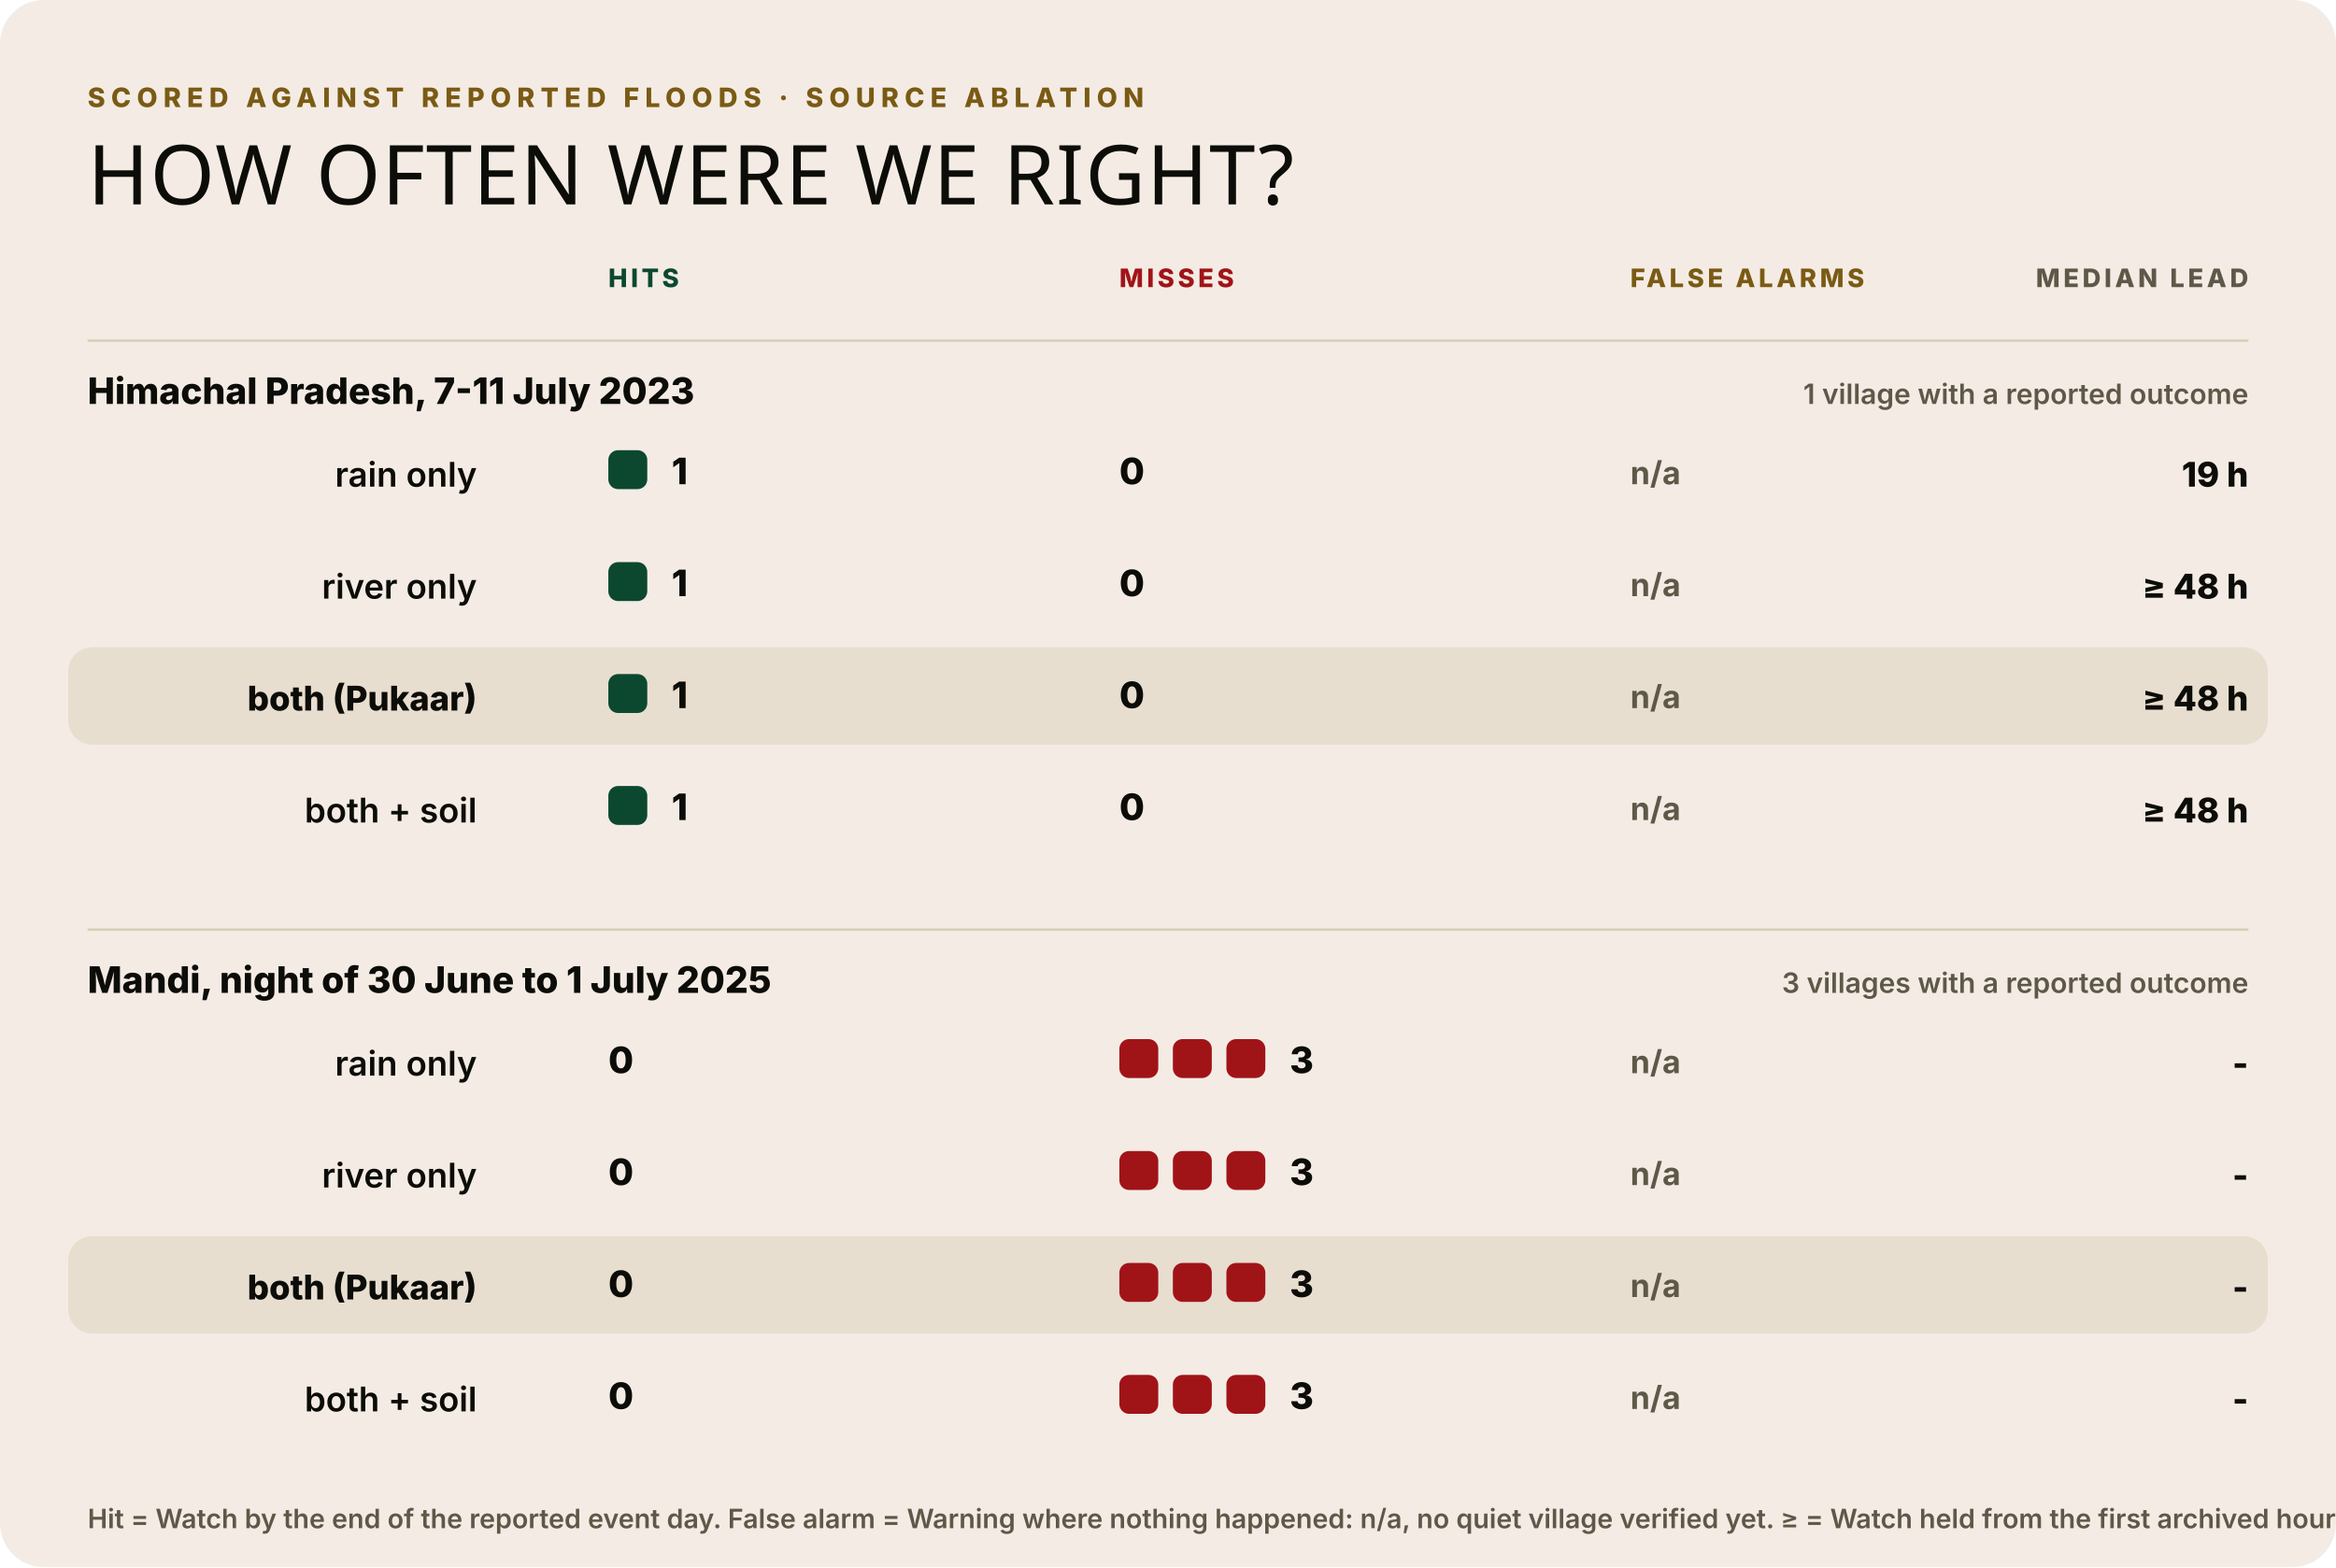
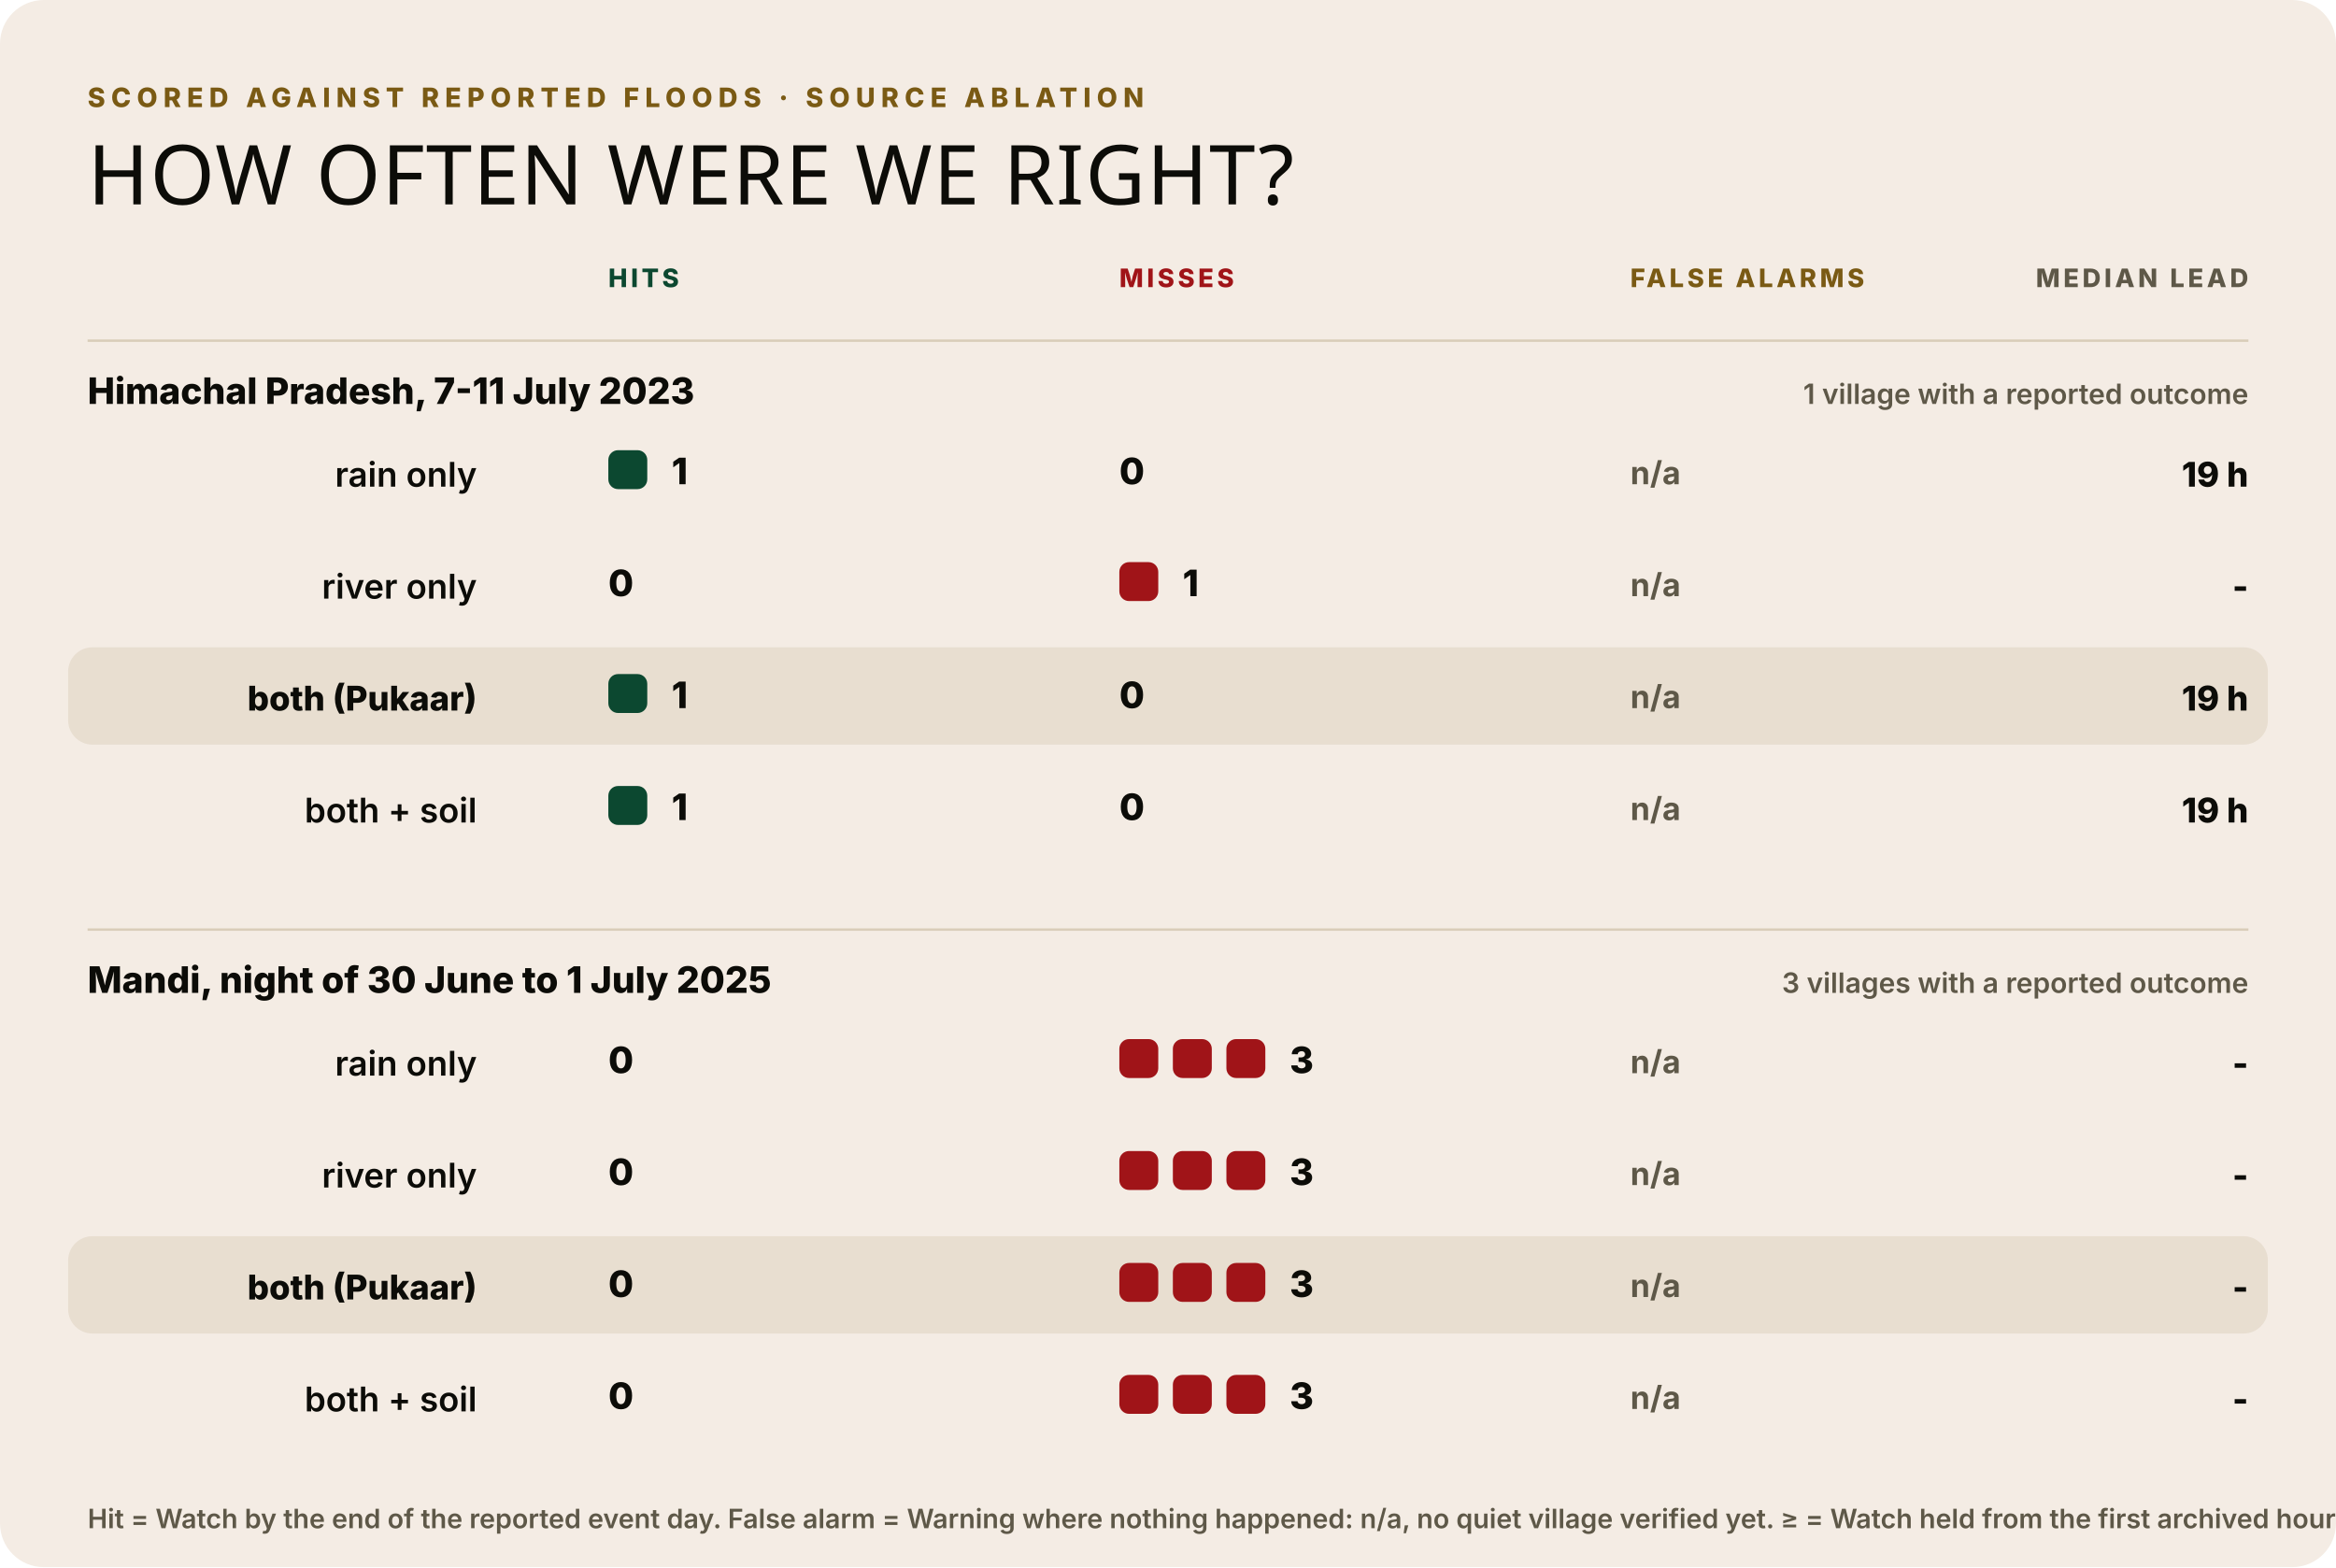
<svg xmlns="http://www.w3.org/2000/svg" viewBox="0 0 960 644" width="960" height="644" role="img">
  <rect width="960" height="644" rx="18" fill="#f4ece4" />
  <text x="36.0" y="44.0" font-family="Inter, 'Segoe UI', Helvetica, Arial, sans-serif" font-size="11" font-weight="800" fill="#7a5a14" text-anchor="start" letter-spacing="2.4">SCORED AGAINST REPORTED FLOODS · SOURCE ABLATION</text>
  <text x="36.0" y="84.0" font-family="Anton, 'Bebas Neue', Impact, 'Arial Narrow', sans-serif" font-size="34" font-weight="400" fill="#0c0c08" text-anchor="start" letter-spacing="0.5">HOW OFTEN WERE WE RIGHT?</text>
  <text x="250.0" y="118.0" font-family="Inter, 'Segoe UI', Helvetica, Arial, sans-serif" font-size="10.5" font-weight="800" fill="#0c4830" text-anchor="start" letter-spacing="1.4">HITS</text>
  <text x="460.0" y="118.0" font-family="Inter, 'Segoe UI', Helvetica, Arial, sans-serif" font-size="10.5" font-weight="800" fill="#a01418" text-anchor="start" letter-spacing="1.4">MISSES</text>
  <text x="670.0" y="118.0" font-family="Inter, 'Segoe UI', Helvetica, Arial, sans-serif" font-size="10.5" font-weight="800" fill="#7a5a14" text-anchor="start" letter-spacing="1.4">FALSE ALARMS</text>
  <text x="924.0" y="118.0" font-family="Inter, 'Segoe UI', Helvetica, Arial, sans-serif" font-size="10.5" font-weight="800" fill="#5e5848" text-anchor="end" letter-spacing="1.4">MEDIAN LEAD</text>
  <line x1="36" x2="924" y1="140" y2="140" stroke="#d9cdb9" />
  <text x="36.0" y="166.0" font-family="Inter, 'Segoe UI', Helvetica, Arial, sans-serif" font-size="15" font-weight="800" fill="#0c0c08" text-anchor="start">Himachal Pradesh, 7-11 July 2023</text>
  <text x="924.0" y="166.0" font-family="Inter, 'Segoe UI', Helvetica, Arial, sans-serif" font-size="11.5" font-weight="600" fill="#5e5848" text-anchor="end">1 village with a reported outcome</text>
  <text x="196.0" y="200.0" font-family="Inter, 'Segoe UI', Helvetica, Arial, sans-serif" font-size="14" font-weight="600" fill="#0c0c08" text-anchor="end">rain only</text>
  <rect x="250.0" y="185" width="16" height="16" rx="4" fill="#0c4830" />
  <text x="276.0" y="199.0" font-family="Inter, 'Segoe UI', Helvetica, Arial, sans-serif" font-size="15" font-weight="800" fill="#0c0c08" text-anchor="start">1</text>
  <text x="460.0" y="199.0" font-family="Inter, 'Segoe UI', Helvetica, Arial, sans-serif" font-size="15" font-weight="800" fill="#0c0c08" text-anchor="start">0</text>
  <text x="670.0" y="199.0" font-family="Inter, 'Segoe UI', Helvetica, Arial, sans-serif" font-size="13" font-weight="700" fill="#5e5848" text-anchor="start">n/a</text>
  <text x="924.0" y="200.0" font-family="Inter, 'Segoe UI', Helvetica, Arial, sans-serif" font-size="14" font-weight="800" fill="#0c0c08" text-anchor="end">19 h</text>
  <text x="196.0" y="246.0" font-family="Inter, 'Segoe UI', Helvetica, Arial, sans-serif" font-size="14" font-weight="600" fill="#0c0c08" text-anchor="end">river only</text>
-   <rect x="250.0" y="231" width="16" height="16" rx="4" fill="#0c4830" />
-   <text x="276.0" y="245.0" font-family="Inter, 'Segoe UI', Helvetica, Arial, sans-serif" font-size="15" font-weight="800" fill="#0c0c08" text-anchor="start">1</text>
-   <text x="460.0" y="245.0" font-family="Inter, 'Segoe UI', Helvetica, Arial, sans-serif" font-size="15" font-weight="800" fill="#0c0c08" text-anchor="start">0</text>
+   <text x="250.0" y="245.0" font-family="Inter, 'Segoe UI', Helvetica, Arial, sans-serif" font-size="15" font-weight="800" fill="#0c0c08" text-anchor="start">0</text>
+   <rect x="460.0" y="231" width="16" height="16" rx="4" fill="#a01418" />
+   <text x="486.0" y="245.0" font-family="Inter, 'Segoe UI', Helvetica, Arial, sans-serif" font-size="15" font-weight="800" fill="#0c0c08" text-anchor="start">1</text>
  <text x="670.0" y="245.0" font-family="Inter, 'Segoe UI', Helvetica, Arial, sans-serif" font-size="13" font-weight="700" fill="#5e5848" text-anchor="start">n/a</text>
-   <text x="924.0" y="246.0" font-family="Inter, 'Segoe UI', Helvetica, Arial, sans-serif" font-size="14" font-weight="800" fill="#0c0c08" text-anchor="end">≥ 48 h</text>
+   <text x="924.0" y="246.0" font-family="Inter, 'Segoe UI', Helvetica, Arial, sans-serif" font-size="14" font-weight="800" fill="#0c0c08" text-anchor="end">-</text>
  <rect x="28" y="266" width="904" height="40" rx="10" fill="#d9cdb9" fill-opacity="0.45" />
  <text x="196.0" y="292.0" font-family="Inter, 'Segoe UI', Helvetica, Arial, sans-serif" font-size="14" font-weight="800" fill="#0c0c08" text-anchor="end">both (Pukaar)</text>
  <rect x="250.0" y="277" width="16" height="16" rx="4" fill="#0c4830" />
  <text x="276.0" y="291.0" font-family="Inter, 'Segoe UI', Helvetica, Arial, sans-serif" font-size="15" font-weight="800" fill="#0c0c08" text-anchor="start">1</text>
  <text x="460.0" y="291.0" font-family="Inter, 'Segoe UI', Helvetica, Arial, sans-serif" font-size="15" font-weight="800" fill="#0c0c08" text-anchor="start">0</text>
  <text x="670.0" y="291.0" font-family="Inter, 'Segoe UI', Helvetica, Arial, sans-serif" font-size="13" font-weight="700" fill="#5e5848" text-anchor="start">n/a</text>
-   <text x="924.0" y="292.0" font-family="Inter, 'Segoe UI', Helvetica, Arial, sans-serif" font-size="14" font-weight="800" fill="#0c0c08" text-anchor="end">≥ 48 h</text>
+   <text x="924.0" y="292.0" font-family="Inter, 'Segoe UI', Helvetica, Arial, sans-serif" font-size="14" font-weight="800" fill="#0c0c08" text-anchor="end">19 h</text>
  <text x="196.0" y="338.0" font-family="Inter, 'Segoe UI', Helvetica, Arial, sans-serif" font-size="14" font-weight="600" fill="#0c0c08" text-anchor="end">both + soil</text>
  <rect x="250.0" y="323" width="16" height="16" rx="4" fill="#0c4830" />
  <text x="276.0" y="337.0" font-family="Inter, 'Segoe UI', Helvetica, Arial, sans-serif" font-size="15" font-weight="800" fill="#0c0c08" text-anchor="start">1</text>
  <text x="460.0" y="337.0" font-family="Inter, 'Segoe UI', Helvetica, Arial, sans-serif" font-size="15" font-weight="800" fill="#0c0c08" text-anchor="start">0</text>
  <text x="670.0" y="337.0" font-family="Inter, 'Segoe UI', Helvetica, Arial, sans-serif" font-size="13" font-weight="700" fill="#5e5848" text-anchor="start">n/a</text>
-   <text x="924.0" y="338.0" font-family="Inter, 'Segoe UI', Helvetica, Arial, sans-serif" font-size="14" font-weight="800" fill="#0c0c08" text-anchor="end">≥ 48 h</text>
+   <text x="924.0" y="338.0" font-family="Inter, 'Segoe UI', Helvetica, Arial, sans-serif" font-size="14" font-weight="800" fill="#0c0c08" text-anchor="end">19 h</text>
  <line x1="36" x2="924" y1="382" y2="382" stroke="#d9cdb9" />
  <text x="36.0" y="408.0" font-family="Inter, 'Segoe UI', Helvetica, Arial, sans-serif" font-size="15" font-weight="800" fill="#0c0c08" text-anchor="start">Mandi, night of 30 June to 1 July 2025</text>
  <text x="924.0" y="408.0" font-family="Inter, 'Segoe UI', Helvetica, Arial, sans-serif" font-size="11.5" font-weight="600" fill="#5e5848" text-anchor="end">3 villages with a reported outcome</text>
  <text x="196.0" y="442.0" font-family="Inter, 'Segoe UI', Helvetica, Arial, sans-serif" font-size="14" font-weight="600" fill="#0c0c08" text-anchor="end">rain only</text>
  <text x="250.0" y="441.0" font-family="Inter, 'Segoe UI', Helvetica, Arial, sans-serif" font-size="15" font-weight="800" fill="#0c0c08" text-anchor="start">0</text>
  <rect x="460.0" y="427" width="16" height="16" rx="4" fill="#a01418" />
  <rect x="482.0" y="427" width="16" height="16" rx="4" fill="#a01418" />
  <rect x="504.0" y="427" width="16" height="16" rx="4" fill="#a01418" />
  <text x="530.0" y="441.0" font-family="Inter, 'Segoe UI', Helvetica, Arial, sans-serif" font-size="15" font-weight="800" fill="#0c0c08" text-anchor="start">3</text>
  <text x="670.0" y="441.0" font-family="Inter, 'Segoe UI', Helvetica, Arial, sans-serif" font-size="13" font-weight="700" fill="#5e5848" text-anchor="start">n/a</text>
  <text x="924.0" y="442.0" font-family="Inter, 'Segoe UI', Helvetica, Arial, sans-serif" font-size="14" font-weight="800" fill="#0c0c08" text-anchor="end">-</text>
  <text x="196.0" y="488.0" font-family="Inter, 'Segoe UI', Helvetica, Arial, sans-serif" font-size="14" font-weight="600" fill="#0c0c08" text-anchor="end">river only</text>
  <text x="250.0" y="487.0" font-family="Inter, 'Segoe UI', Helvetica, Arial, sans-serif" font-size="15" font-weight="800" fill="#0c0c08" text-anchor="start">0</text>
  <rect x="460.0" y="473" width="16" height="16" rx="4" fill="#a01418" />
  <rect x="482.0" y="473" width="16" height="16" rx="4" fill="#a01418" />
  <rect x="504.0" y="473" width="16" height="16" rx="4" fill="#a01418" />
  <text x="530.0" y="487.0" font-family="Inter, 'Segoe UI', Helvetica, Arial, sans-serif" font-size="15" font-weight="800" fill="#0c0c08" text-anchor="start">3</text>
  <text x="670.0" y="487.0" font-family="Inter, 'Segoe UI', Helvetica, Arial, sans-serif" font-size="13" font-weight="700" fill="#5e5848" text-anchor="start">n/a</text>
  <text x="924.0" y="488.0" font-family="Inter, 'Segoe UI', Helvetica, Arial, sans-serif" font-size="14" font-weight="800" fill="#0c0c08" text-anchor="end">-</text>
  <rect x="28" y="508" width="904" height="40" rx="10" fill="#d9cdb9" fill-opacity="0.45" />
  <text x="196.0" y="534.0" font-family="Inter, 'Segoe UI', Helvetica, Arial, sans-serif" font-size="14" font-weight="800" fill="#0c0c08" text-anchor="end">both (Pukaar)</text>
  <text x="250.0" y="533.0" font-family="Inter, 'Segoe UI', Helvetica, Arial, sans-serif" font-size="15" font-weight="800" fill="#0c0c08" text-anchor="start">0</text>
  <rect x="460.0" y="519" width="16" height="16" rx="4" fill="#a01418" />
  <rect x="482.0" y="519" width="16" height="16" rx="4" fill="#a01418" />
  <rect x="504.0" y="519" width="16" height="16" rx="4" fill="#a01418" />
  <text x="530.0" y="533.0" font-family="Inter, 'Segoe UI', Helvetica, Arial, sans-serif" font-size="15" font-weight="800" fill="#0c0c08" text-anchor="start">3</text>
  <text x="670.0" y="533.0" font-family="Inter, 'Segoe UI', Helvetica, Arial, sans-serif" font-size="13" font-weight="700" fill="#5e5848" text-anchor="start">n/a</text>
  <text x="924.0" y="534.0" font-family="Inter, 'Segoe UI', Helvetica, Arial, sans-serif" font-size="14" font-weight="800" fill="#0c0c08" text-anchor="end">-</text>
  <text x="196.0" y="580.0" font-family="Inter, 'Segoe UI', Helvetica, Arial, sans-serif" font-size="14" font-weight="600" fill="#0c0c08" text-anchor="end">both + soil</text>
  <text x="250.0" y="579.0" font-family="Inter, 'Segoe UI', Helvetica, Arial, sans-serif" font-size="15" font-weight="800" fill="#0c0c08" text-anchor="start">0</text>
  <rect x="460.0" y="565" width="16" height="16" rx="4" fill="#a01418" />
  <rect x="482.0" y="565" width="16" height="16" rx="4" fill="#a01418" />
  <rect x="504.0" y="565" width="16" height="16" rx="4" fill="#a01418" />
  <text x="530.0" y="579.0" font-family="Inter, 'Segoe UI', Helvetica, Arial, sans-serif" font-size="15" font-weight="800" fill="#0c0c08" text-anchor="start">3</text>
  <text x="670.0" y="579.0" font-family="Inter, 'Segoe UI', Helvetica, Arial, sans-serif" font-size="13" font-weight="700" fill="#5e5848" text-anchor="start">n/a</text>
  <text x="924.0" y="580.0" font-family="Inter, 'Segoe UI', Helvetica, Arial, sans-serif" font-size="14" font-weight="800" fill="#0c0c08" text-anchor="end">-</text>
  <text x="36.0" y="628.0" font-family="Inter, 'Segoe UI', Helvetica, Arial, sans-serif" font-size="11" font-weight="600" fill="#5e5848" text-anchor="start">Hit = Watch by the end of the reported event day. False alarm = Warning where nothing happened: n/a, no quiet village verified yet. ≥ = Watch held from the first archived hour.</text>
</svg>
